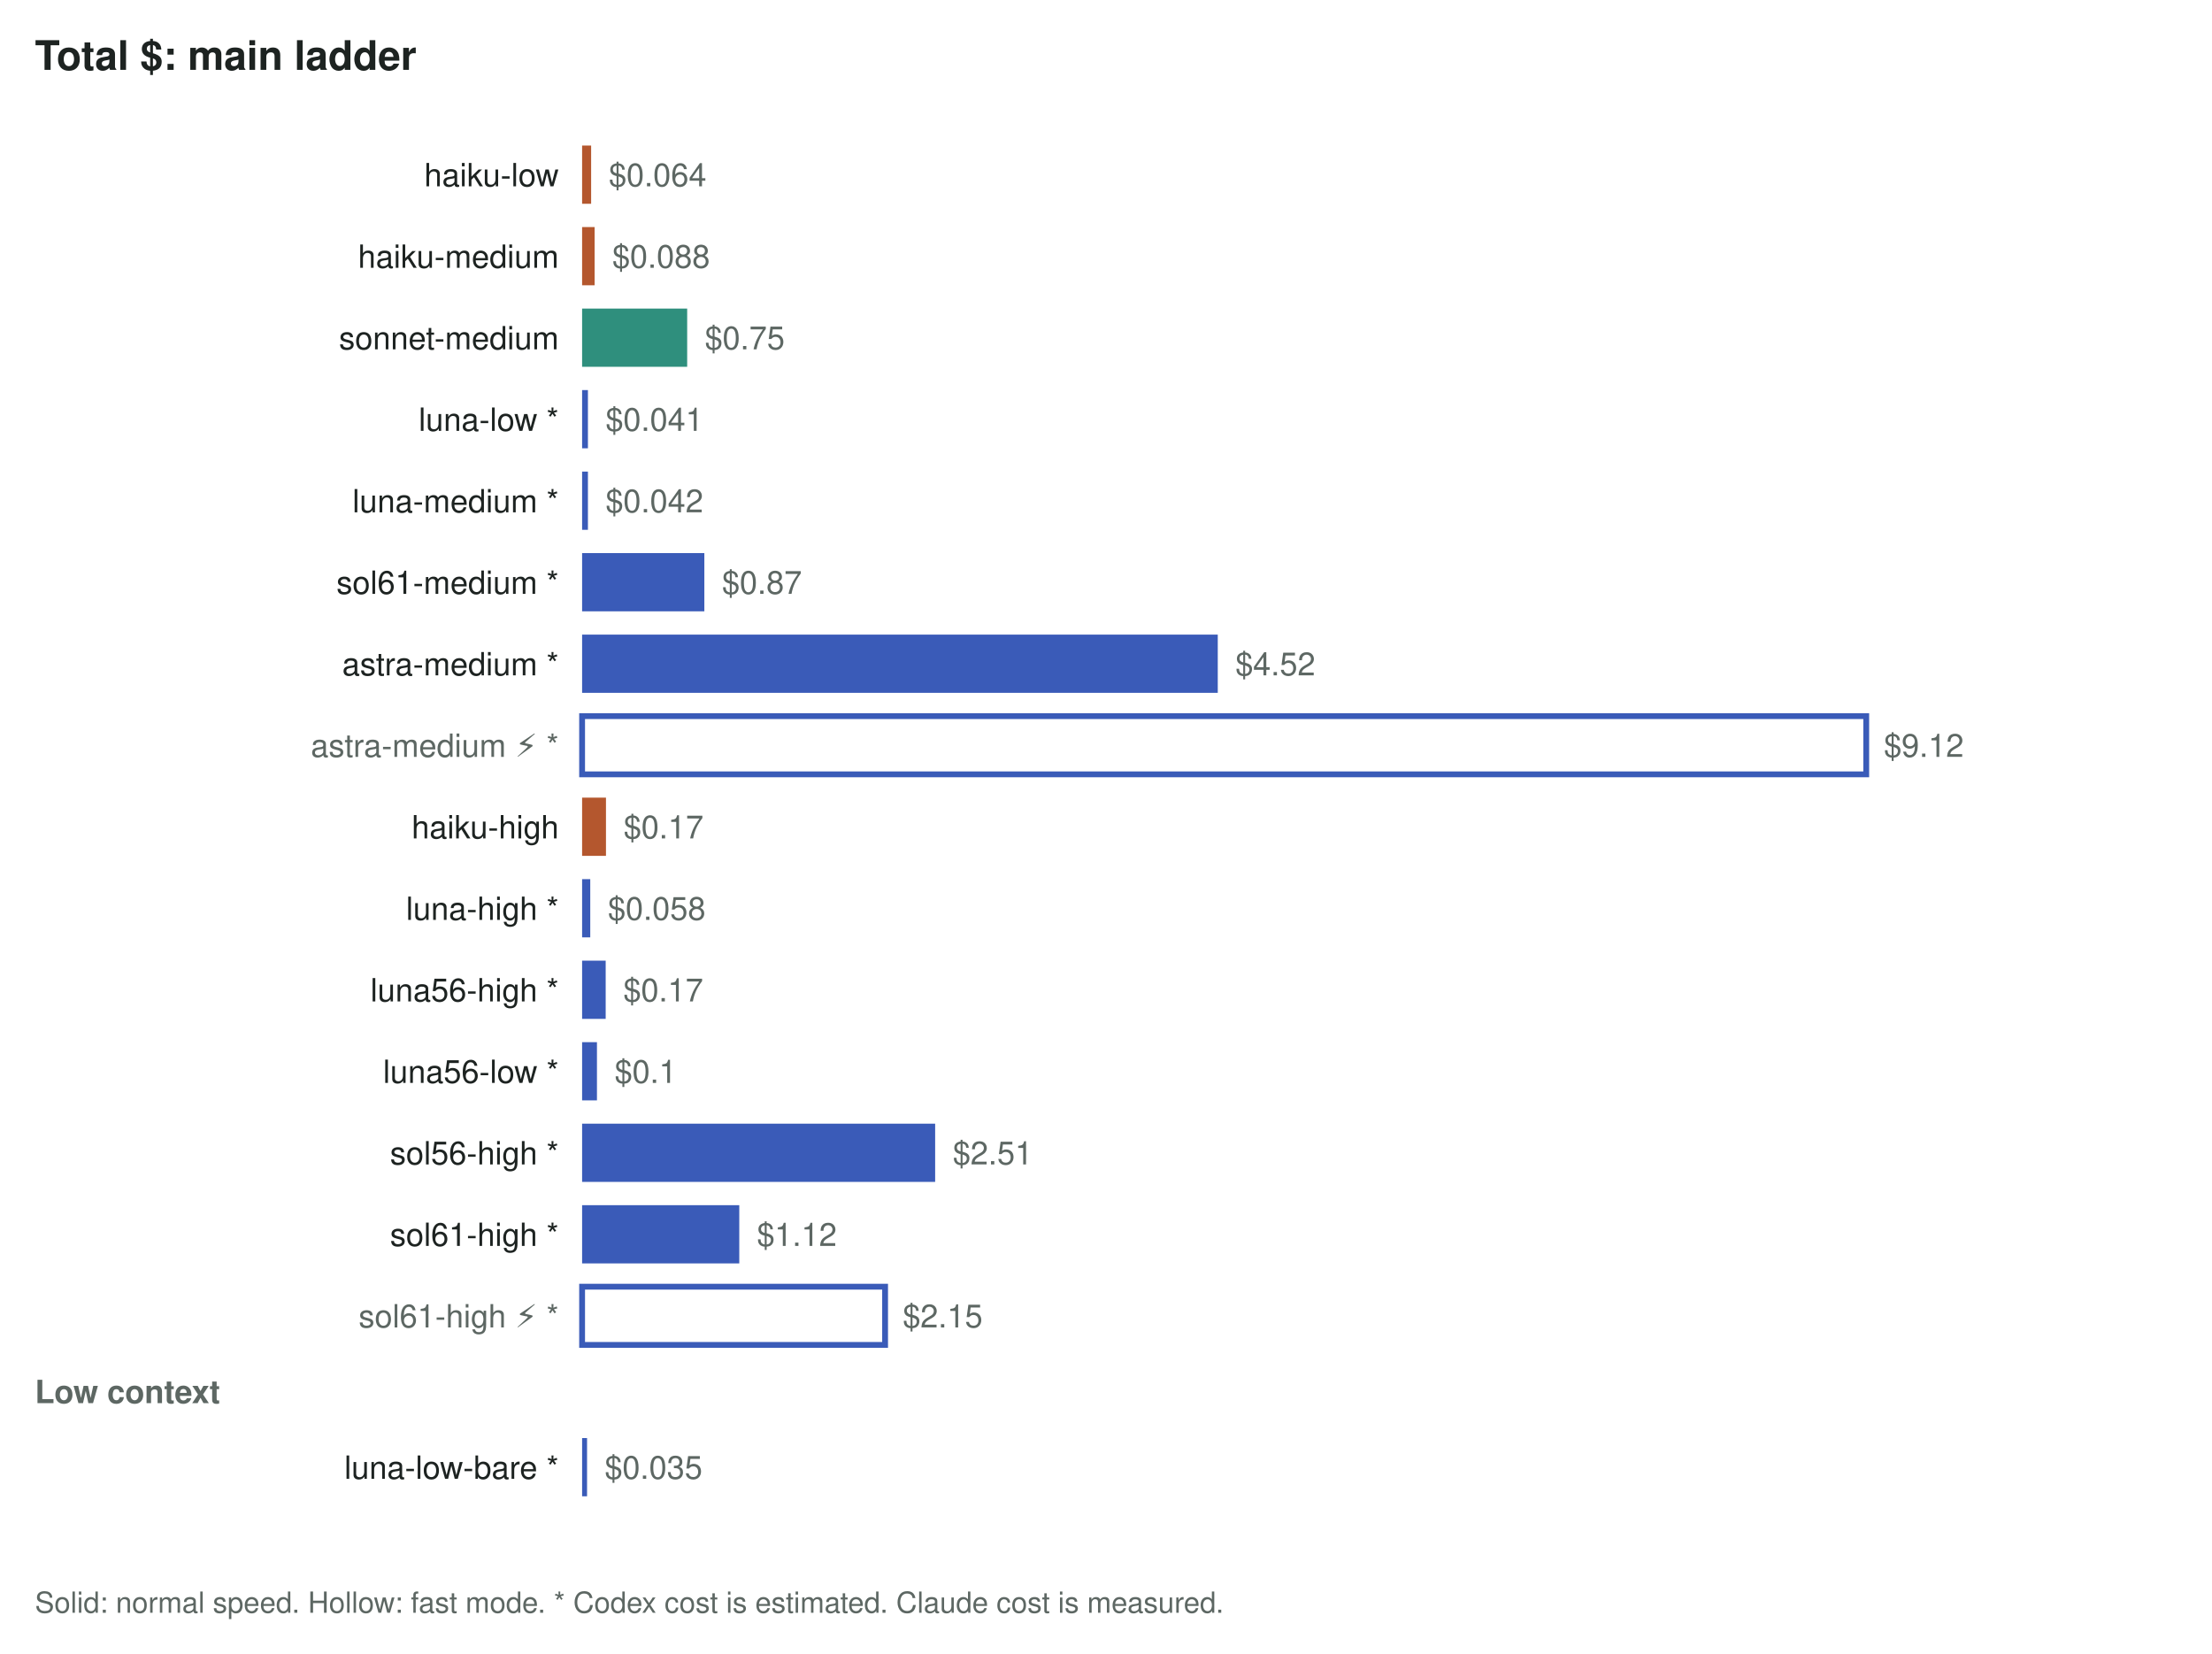
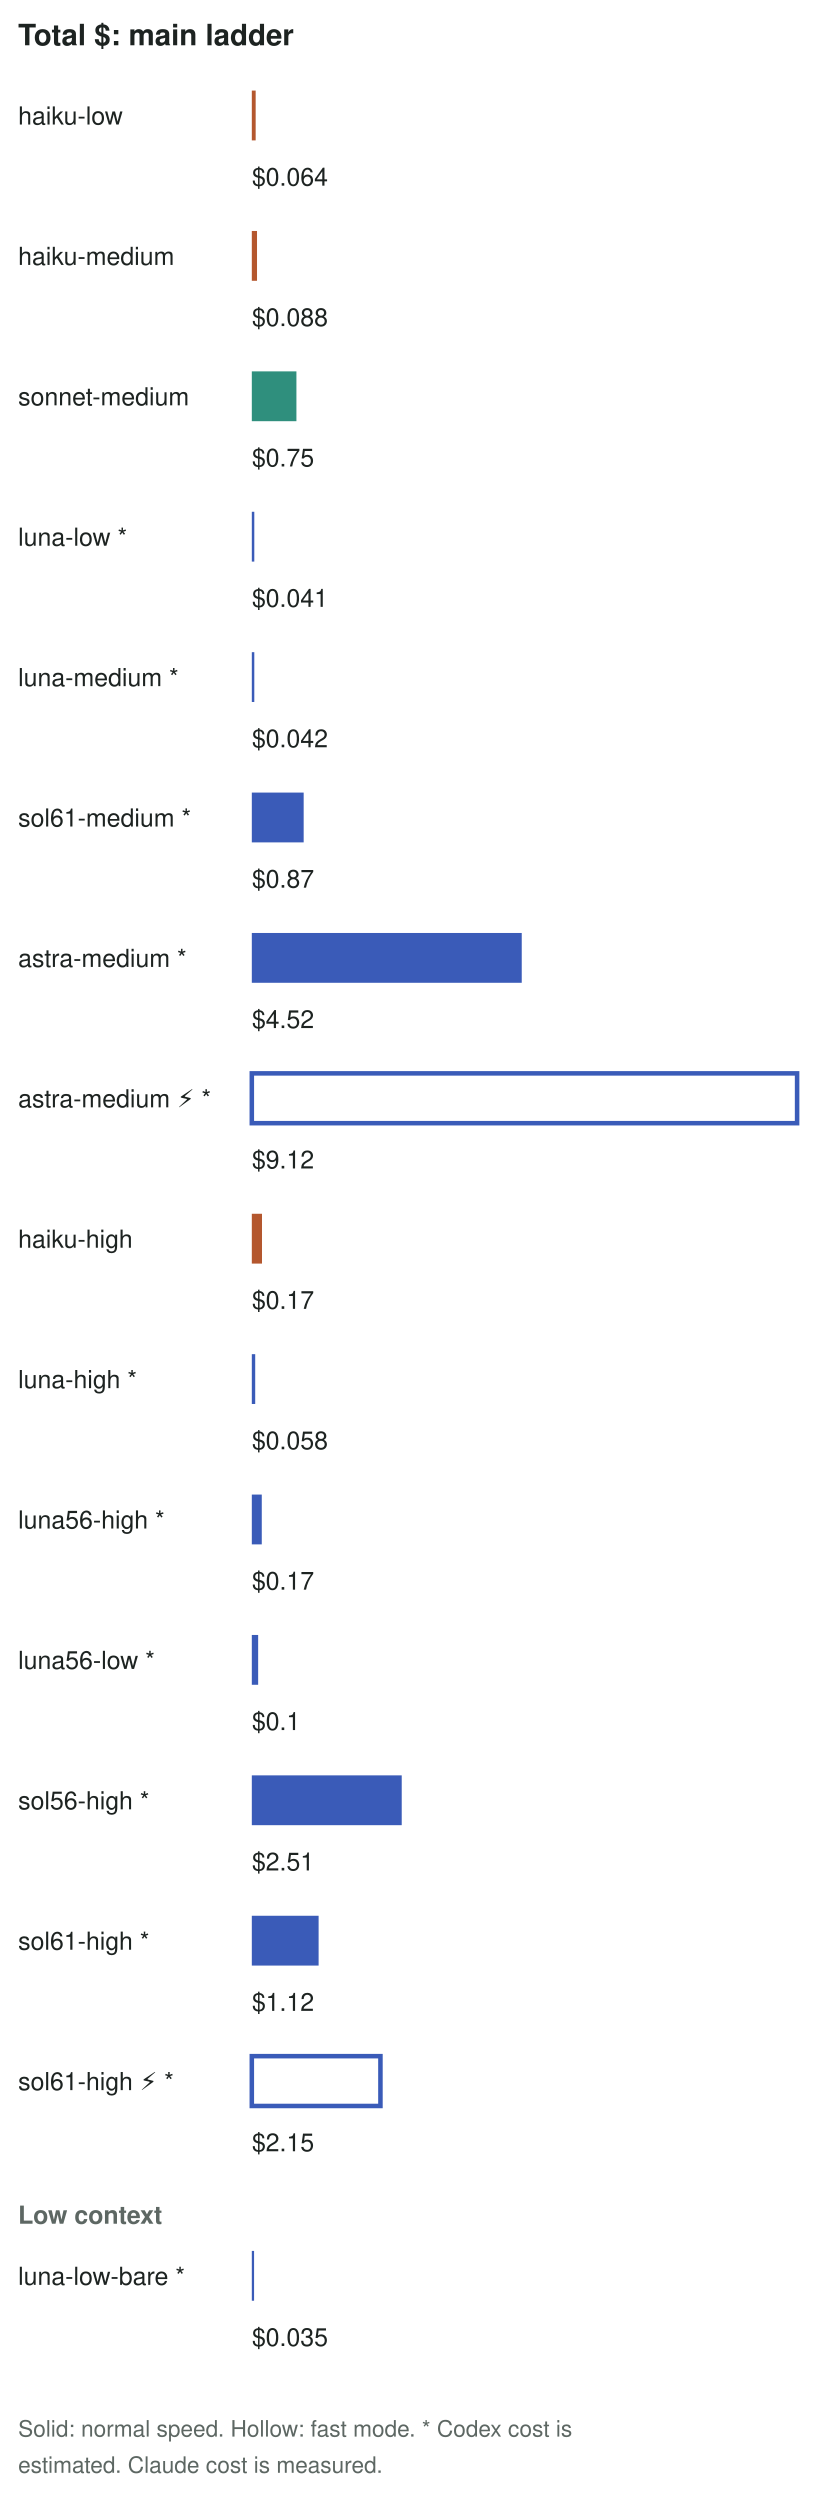
- <svg xmlns="http://www.w3.org/2000/svg" viewBox="0 0 760 568" width="760" height="568" font-family="Hanken Grotesk, -apple-system, Segoe UI, Helvetica, Arial, sans-serif" font-size="12">
-   <rect width="760" height="568" fill="var(--panel,#ffffff)" />
-   <text x="12.0" y="24.0" font-size="14" text-anchor="start" style="fill:var(--fg,#1d2321)" font-weight="600">Total $: main ladder</text>
-   <rect x="200" y="50" width="3.1" height="20" fill="var(--claude,#b4572e)" stroke="var(--claude,#b4572e)" stroke-width="0" />
-   <text x="192.0" y="64.0" font-size="11" text-anchor="end" style="fill:var(--fg,#1d2321)" font-weight="normal">haiku-low</text>
-   <text x="209.1" y="64.0" font-size="11" text-anchor="start" style="fill:var(--muted,#5d6763)" font-weight="normal">$0.064</text>
-   <rect x="200" y="78" width="4.3" height="20" fill="var(--claude,#b4572e)" stroke="var(--claude,#b4572e)" stroke-width="0" />
-   <text x="192.0" y="92.0" font-size="11" text-anchor="end" style="fill:var(--fg,#1d2321)" font-weight="normal">haiku-medium</text>
-   <text x="210.3" y="92.0" font-size="11" text-anchor="start" style="fill:var(--muted,#5d6763)" font-weight="normal">$0.088</text>
-   <rect x="200" y="106" width="36.1" height="20" fill="var(--sonnet,#2f8f7d)" stroke="var(--sonnet,#2f8f7d)" stroke-width="0" />
-   <text x="192.0" y="120.0" font-size="11" text-anchor="end" style="fill:var(--fg,#1d2321)" font-weight="normal">sonnet-medium</text>
-   <text x="242.1" y="120.0" font-size="11" text-anchor="start" style="fill:var(--muted,#5d6763)" font-weight="normal">$0.75</text>
-   <rect x="200" y="134" width="2.0" height="20" fill="var(--codex,#3a5bb8)" stroke="var(--codex,#3a5bb8)" stroke-width="0" />
-   <text x="192.0" y="148.0" font-size="11" text-anchor="end" style="fill:var(--fg,#1d2321)" font-weight="normal">luna-low *</text>
-   <text x="208.0" y="148.0" font-size="11" text-anchor="start" style="fill:var(--muted,#5d6763)" font-weight="normal">$0.041</text>
-   <rect x="200" y="162" width="2.0" height="20" fill="var(--codex,#3a5bb8)" stroke="var(--codex,#3a5bb8)" stroke-width="0" />
-   <text x="192.0" y="176.0" font-size="11" text-anchor="end" style="fill:var(--fg,#1d2321)" font-weight="normal">luna-medium *</text>
-   <text x="208.0" y="176.0" font-size="11" text-anchor="start" style="fill:var(--muted,#5d6763)" font-weight="normal">$0.042</text>
-   <rect x="200" y="190" width="42.0" height="20" fill="var(--codex,#3a5bb8)" stroke="var(--codex,#3a5bb8)" stroke-width="0" />
-   <text x="192.0" y="204.0" font-size="11" text-anchor="end" style="fill:var(--fg,#1d2321)" font-weight="normal">sol61-medium *</text>
-   <text x="248.0" y="204.0" font-size="11" text-anchor="start" style="fill:var(--muted,#5d6763)" font-weight="normal">$0.87</text>
-   <rect x="200" y="218" width="218.4" height="20" fill="var(--codex,#3a5bb8)" stroke="var(--codex,#3a5bb8)" stroke-width="0" />
-   <text x="192.0" y="232.0" font-size="11" text-anchor="end" style="fill:var(--fg,#1d2321)" font-weight="normal">astra-medium *</text>
-   <text x="424.4" y="232.0" font-size="11" text-anchor="start" style="fill:var(--muted,#5d6763)" font-weight="normal">$4.52</text>
-   <rect x="200" y="246" width="441.2" height="20" fill="var(--panel,#ffffff)" stroke="var(--codex,#3a5bb8)" stroke-width="2" />
-   <text x="192.0" y="260.0" font-size="11" text-anchor="end" style="fill:var(--muted,#5d6763)" font-weight="normal">astra-medium ⚡ *</text>
-   <text x="647.2" y="260.0" font-size="11" text-anchor="start" style="fill:var(--muted,#5d6763)" font-weight="normal">$9.12</text>
-   <rect x="200" y="274" width="8.2" height="20" fill="var(--claude,#b4572e)" stroke="var(--claude,#b4572e)" stroke-width="0" />
-   <text x="192.0" y="288.0" font-size="11" text-anchor="end" style="fill:var(--fg,#1d2321)" font-weight="normal">haiku-high</text>
-   <text x="214.2" y="288.0" font-size="11" text-anchor="start" style="fill:var(--muted,#5d6763)" font-weight="normal">$0.17</text>
-   <rect x="200" y="302" width="2.8" height="20" fill="var(--codex,#3a5bb8)" stroke="var(--codex,#3a5bb8)" stroke-width="0" />
-   <text x="192.0" y="316.0" font-size="11" text-anchor="end" style="fill:var(--fg,#1d2321)" font-weight="normal">luna-high *</text>
-   <text x="208.8" y="316.0" font-size="11" text-anchor="start" style="fill:var(--muted,#5d6763)" font-weight="normal">$0.058</text>
-   <rect x="200" y="330" width="8.1" height="20" fill="var(--codex,#3a5bb8)" stroke="var(--codex,#3a5bb8)" stroke-width="0" />
-   <text x="192.0" y="344.0" font-size="11" text-anchor="end" style="fill:var(--fg,#1d2321)" font-weight="normal">luna56-high *</text>
-   <text x="214.1" y="344.0" font-size="11" text-anchor="start" style="fill:var(--muted,#5d6763)" font-weight="normal">$0.17</text>
-   <rect x="200" y="358" width="5.1" height="20" fill="var(--codex,#3a5bb8)" stroke="var(--codex,#3a5bb8)" stroke-width="0" />
-   <text x="192.0" y="372.0" font-size="11" text-anchor="end" style="fill:var(--fg,#1d2321)" font-weight="normal">luna56-low *</text>
-   <text x="211.1" y="372.0" font-size="11" text-anchor="start" style="fill:var(--muted,#5d6763)" font-weight="normal">$0.1</text>
-   <rect x="200" y="386" width="121.3" height="20" fill="var(--codex,#3a5bb8)" stroke="var(--codex,#3a5bb8)" stroke-width="0" />
-   <text x="192.0" y="400.0" font-size="11" text-anchor="end" style="fill:var(--fg,#1d2321)" font-weight="normal">sol56-high *</text>
-   <text x="327.3" y="400.0" font-size="11" text-anchor="start" style="fill:var(--muted,#5d6763)" font-weight="normal">$2.51</text>
-   <rect x="200" y="414" width="54.0" height="20" fill="var(--codex,#3a5bb8)" stroke="var(--codex,#3a5bb8)" stroke-width="0" />
-   <text x="192.0" y="428.0" font-size="11" text-anchor="end" style="fill:var(--fg,#1d2321)" font-weight="normal">sol61-high *</text>
-   <text x="260.0" y="428.0" font-size="11" text-anchor="start" style="fill:var(--muted,#5d6763)" font-weight="normal">$1.12</text>
-   <rect x="200" y="442" width="104.1" height="20" fill="var(--panel,#ffffff)" stroke="var(--codex,#3a5bb8)" stroke-width="2" />
-   <text x="192.0" y="456.0" font-size="11" text-anchor="end" style="fill:var(--muted,#5d6763)" font-weight="normal">sol61-high ⚡ *</text>
-   <text x="310.1" y="456.0" font-size="11" text-anchor="start" style="fill:var(--muted,#5d6763)" font-weight="normal">$2.15</text>
-   <text x="12.0" y="482.0" font-size="11" text-anchor="start" style="fill:var(--muted,#5d6763)" font-weight="600">Low context</text>
-   <rect x="200" y="494" width="1.7" height="20" fill="var(--codex,#3a5bb8)" stroke="var(--codex,#3a5bb8)" stroke-width="0" />
-   <text x="192.0" y="508.0" font-size="11" text-anchor="end" style="fill:var(--fg,#1d2321)" font-weight="normal">luna-low-bare *</text>
-   <text x="207.7" y="508.0" font-size="11" text-anchor="start" style="fill:var(--muted,#5d6763)" font-weight="normal">$0.035</text>
-   <text x="12.0" y="554.0" font-size="10" text-anchor="start" style="fill:var(--muted,#5d6763)" font-weight="normal">Solid: normal speed. Hollow: fast mode. * Codex cost is estimated. Claude cost is measured.</text>
+ <svg xmlns="http://www.w3.org/2000/svg" viewBox="0 0 360 1104" width="360" height="1104" font-family="Hanken Grotesk, -apple-system, Segoe UI, Helvetica, Arial, sans-serif" font-size="12">
+   <rect width="360" height="1104" fill="var(--panel,#ffffff)" />
+   <text x="8.0" y="20.0" font-size="13" text-anchor="start" style="fill:var(--fg,#1d2321)" font-weight="600">Total $: main ladder</text>
+   <text x="8.0" y="55.0" font-size="11" text-anchor="start" style="fill:var(--fg,#1d2321)" font-weight="normal">haiku-low</text>
+   <rect x="111.2" y="40" width="1.7" height="22" fill="var(--claude,#b4572e)" stroke="var(--claude,#b4572e)" stroke-width="0" />
+   <text x="111.2" y="82.0" font-size="11" text-anchor="start" style="fill:var(--fg,#1d2321)" font-weight="normal">$0.064</text>
+   <text x="8.0" y="117.0" font-size="11" text-anchor="start" style="fill:var(--fg,#1d2321)" font-weight="normal">haiku-medium</text>
+   <rect x="111.2" y="102" width="2.3" height="22" fill="var(--claude,#b4572e)" stroke="var(--claude,#b4572e)" stroke-width="0" />
+   <text x="111.2" y="144.0" font-size="11" text-anchor="start" style="fill:var(--fg,#1d2321)" font-weight="normal">$0.088</text>
+   <text x="8.0" y="179.0" font-size="11" text-anchor="start" style="fill:var(--fg,#1d2321)" font-weight="normal">sonnet-medium</text>
+   <rect x="111.2" y="164" width="19.7" height="22" fill="var(--sonnet,#2f8f7d)" stroke="var(--sonnet,#2f8f7d)" stroke-width="0" />
+   <text x="111.2" y="206.0" font-size="11" text-anchor="start" style="fill:var(--fg,#1d2321)" font-weight="normal">$0.75</text>
+   <text x="8.0" y="241.0" font-size="11" text-anchor="start" style="fill:var(--fg,#1d2321)" font-weight="normal">luna-low *</text>
+   <rect x="111.2" y="226" width="1.1" height="22" fill="var(--codex,#3a5bb8)" stroke="var(--codex,#3a5bb8)" stroke-width="0" />
+   <text x="111.2" y="268.0" font-size="11" text-anchor="start" style="fill:var(--fg,#1d2321)" font-weight="normal">$0.041</text>
+   <text x="8.0" y="303.0" font-size="11" text-anchor="start" style="fill:var(--fg,#1d2321)" font-weight="normal">luna-medium *</text>
+   <rect x="111.2" y="288" width="1.1" height="22" fill="var(--codex,#3a5bb8)" stroke="var(--codex,#3a5bb8)" stroke-width="0" />
+   <text x="111.2" y="330.0" font-size="11" text-anchor="start" style="fill:var(--fg,#1d2321)" font-weight="normal">$0.042</text>
+   <text x="8.0" y="365.0" font-size="11" text-anchor="start" style="fill:var(--fg,#1d2321)" font-weight="normal">sol61-medium *</text>
+   <rect x="111.2" y="350" width="22.9" height="22" fill="var(--codex,#3a5bb8)" stroke="var(--codex,#3a5bb8)" stroke-width="0" />
+   <text x="111.2" y="392.0" font-size="11" text-anchor="start" style="fill:var(--fg,#1d2321)" font-weight="normal">$0.87</text>
+   <text x="8.0" y="427.0" font-size="11" text-anchor="start" style="fill:var(--fg,#1d2321)" font-weight="normal">astra-medium *</text>
+   <rect x="111.2" y="412" width="119.2" height="22" fill="var(--codex,#3a5bb8)" stroke="var(--codex,#3a5bb8)" stroke-width="0" />
+   <text x="111.2" y="454.0" font-size="11" text-anchor="start" style="fill:var(--fg,#1d2321)" font-weight="normal">$4.52</text>
+   <text x="8.0" y="489.0" font-size="11" text-anchor="start" style="fill:var(--fg,#1d2321)" font-weight="normal">astra-medium ⚡ *</text>
+   <rect x="111.2" y="474" width="240.8" height="22" fill="var(--panel,#ffffff)" stroke="var(--codex,#3a5bb8)" stroke-width="2" />
+   <text x="111.2" y="516.0" font-size="11" text-anchor="start" style="fill:var(--fg,#1d2321)" font-weight="normal">$9.12</text>
+   <text x="8.0" y="551.0" font-size="11" text-anchor="start" style="fill:var(--fg,#1d2321)" font-weight="normal">haiku-high</text>
+   <rect x="111.2" y="536" width="4.5" height="22" fill="var(--claude,#b4572e)" stroke="var(--claude,#b4572e)" stroke-width="0" />
+   <text x="111.2" y="578.0" font-size="11" text-anchor="start" style="fill:var(--fg,#1d2321)" font-weight="normal">$0.17</text>
+   <text x="8.0" y="613.0" font-size="11" text-anchor="start" style="fill:var(--fg,#1d2321)" font-weight="normal">luna-high *</text>
+   <rect x="111.2" y="598" width="1.5" height="22" fill="var(--codex,#3a5bb8)" stroke="var(--codex,#3a5bb8)" stroke-width="0" />
+   <text x="111.2" y="640.0" font-size="11" text-anchor="start" style="fill:var(--fg,#1d2321)" font-weight="normal">$0.058</text>
+   <text x="8.0" y="675.0" font-size="11" text-anchor="start" style="fill:var(--fg,#1d2321)" font-weight="normal">luna56-high *</text>
+   <rect x="111.2" y="660" width="4.4" height="22" fill="var(--codex,#3a5bb8)" stroke="var(--codex,#3a5bb8)" stroke-width="0" />
+   <text x="111.2" y="702.0" font-size="11" text-anchor="start" style="fill:var(--fg,#1d2321)" font-weight="normal">$0.17</text>
+   <text x="8.0" y="737.0" font-size="11" text-anchor="start" style="fill:var(--fg,#1d2321)" font-weight="normal">luna56-low *</text>
+   <rect x="111.2" y="722" width="2.8" height="22" fill="var(--codex,#3a5bb8)" stroke="var(--codex,#3a5bb8)" stroke-width="0" />
+   <text x="111.2" y="764.0" font-size="11" text-anchor="start" style="fill:var(--fg,#1d2321)" font-weight="normal">$0.1</text>
+   <text x="8.0" y="799.0" font-size="11" text-anchor="start" style="fill:var(--fg,#1d2321)" font-weight="normal">sol56-high *</text>
+   <rect x="111.2" y="784" width="66.2" height="22" fill="var(--codex,#3a5bb8)" stroke="var(--codex,#3a5bb8)" stroke-width="0" />
+   <text x="111.2" y="826.0" font-size="11" text-anchor="start" style="fill:var(--fg,#1d2321)" font-weight="normal">$2.51</text>
+   <text x="8.0" y="861.0" font-size="11" text-anchor="start" style="fill:var(--fg,#1d2321)" font-weight="normal">sol61-high *</text>
+   <rect x="111.2" y="846" width="29.5" height="22" fill="var(--codex,#3a5bb8)" stroke="var(--codex,#3a5bb8)" stroke-width="0" />
+   <text x="111.2" y="888.0" font-size="11" text-anchor="start" style="fill:var(--fg,#1d2321)" font-weight="normal">$1.12</text>
+   <text x="8.0" y="923.0" font-size="11" text-anchor="start" style="fill:var(--fg,#1d2321)" font-weight="normal">sol61-high ⚡ *</text>
+   <rect x="111.2" y="908" width="56.8" height="22" fill="var(--panel,#ffffff)" stroke="var(--codex,#3a5bb8)" stroke-width="2" />
+   <text x="111.2" y="950.0" font-size="11" text-anchor="start" style="fill:var(--fg,#1d2321)" font-weight="normal">$2.15</text>
+   <text x="8.0" y="982.0" font-size="11" text-anchor="start" style="fill:var(--muted,#5d6763)" font-weight="600">Low context</text>
+   <text x="8.0" y="1009.0" font-size="11" text-anchor="start" style="fill:var(--fg,#1d2321)" font-weight="normal">luna-low-bare *</text>
+   <rect x="111.2" y="994" width="1.0" height="22" fill="var(--codex,#3a5bb8)" stroke="var(--codex,#3a5bb8)" stroke-width="0" />
+   <text x="111.2" y="1036.0" font-size="11" text-anchor="start" style="fill:var(--fg,#1d2321)" font-weight="normal">$0.035</text>
+   <text x="8.0" y="1076.0" font-size="10" text-anchor="start" style="fill:var(--muted,#5d6763)" font-weight="normal">Solid: normal speed. Hollow: fast mode. * Codex cost is</text>
+   <text x="8.0" y="1092.0" font-size="10" text-anchor="start" style="fill:var(--muted,#5d6763)" font-weight="normal">estimated. Claude cost is measured.</text>
</svg>
